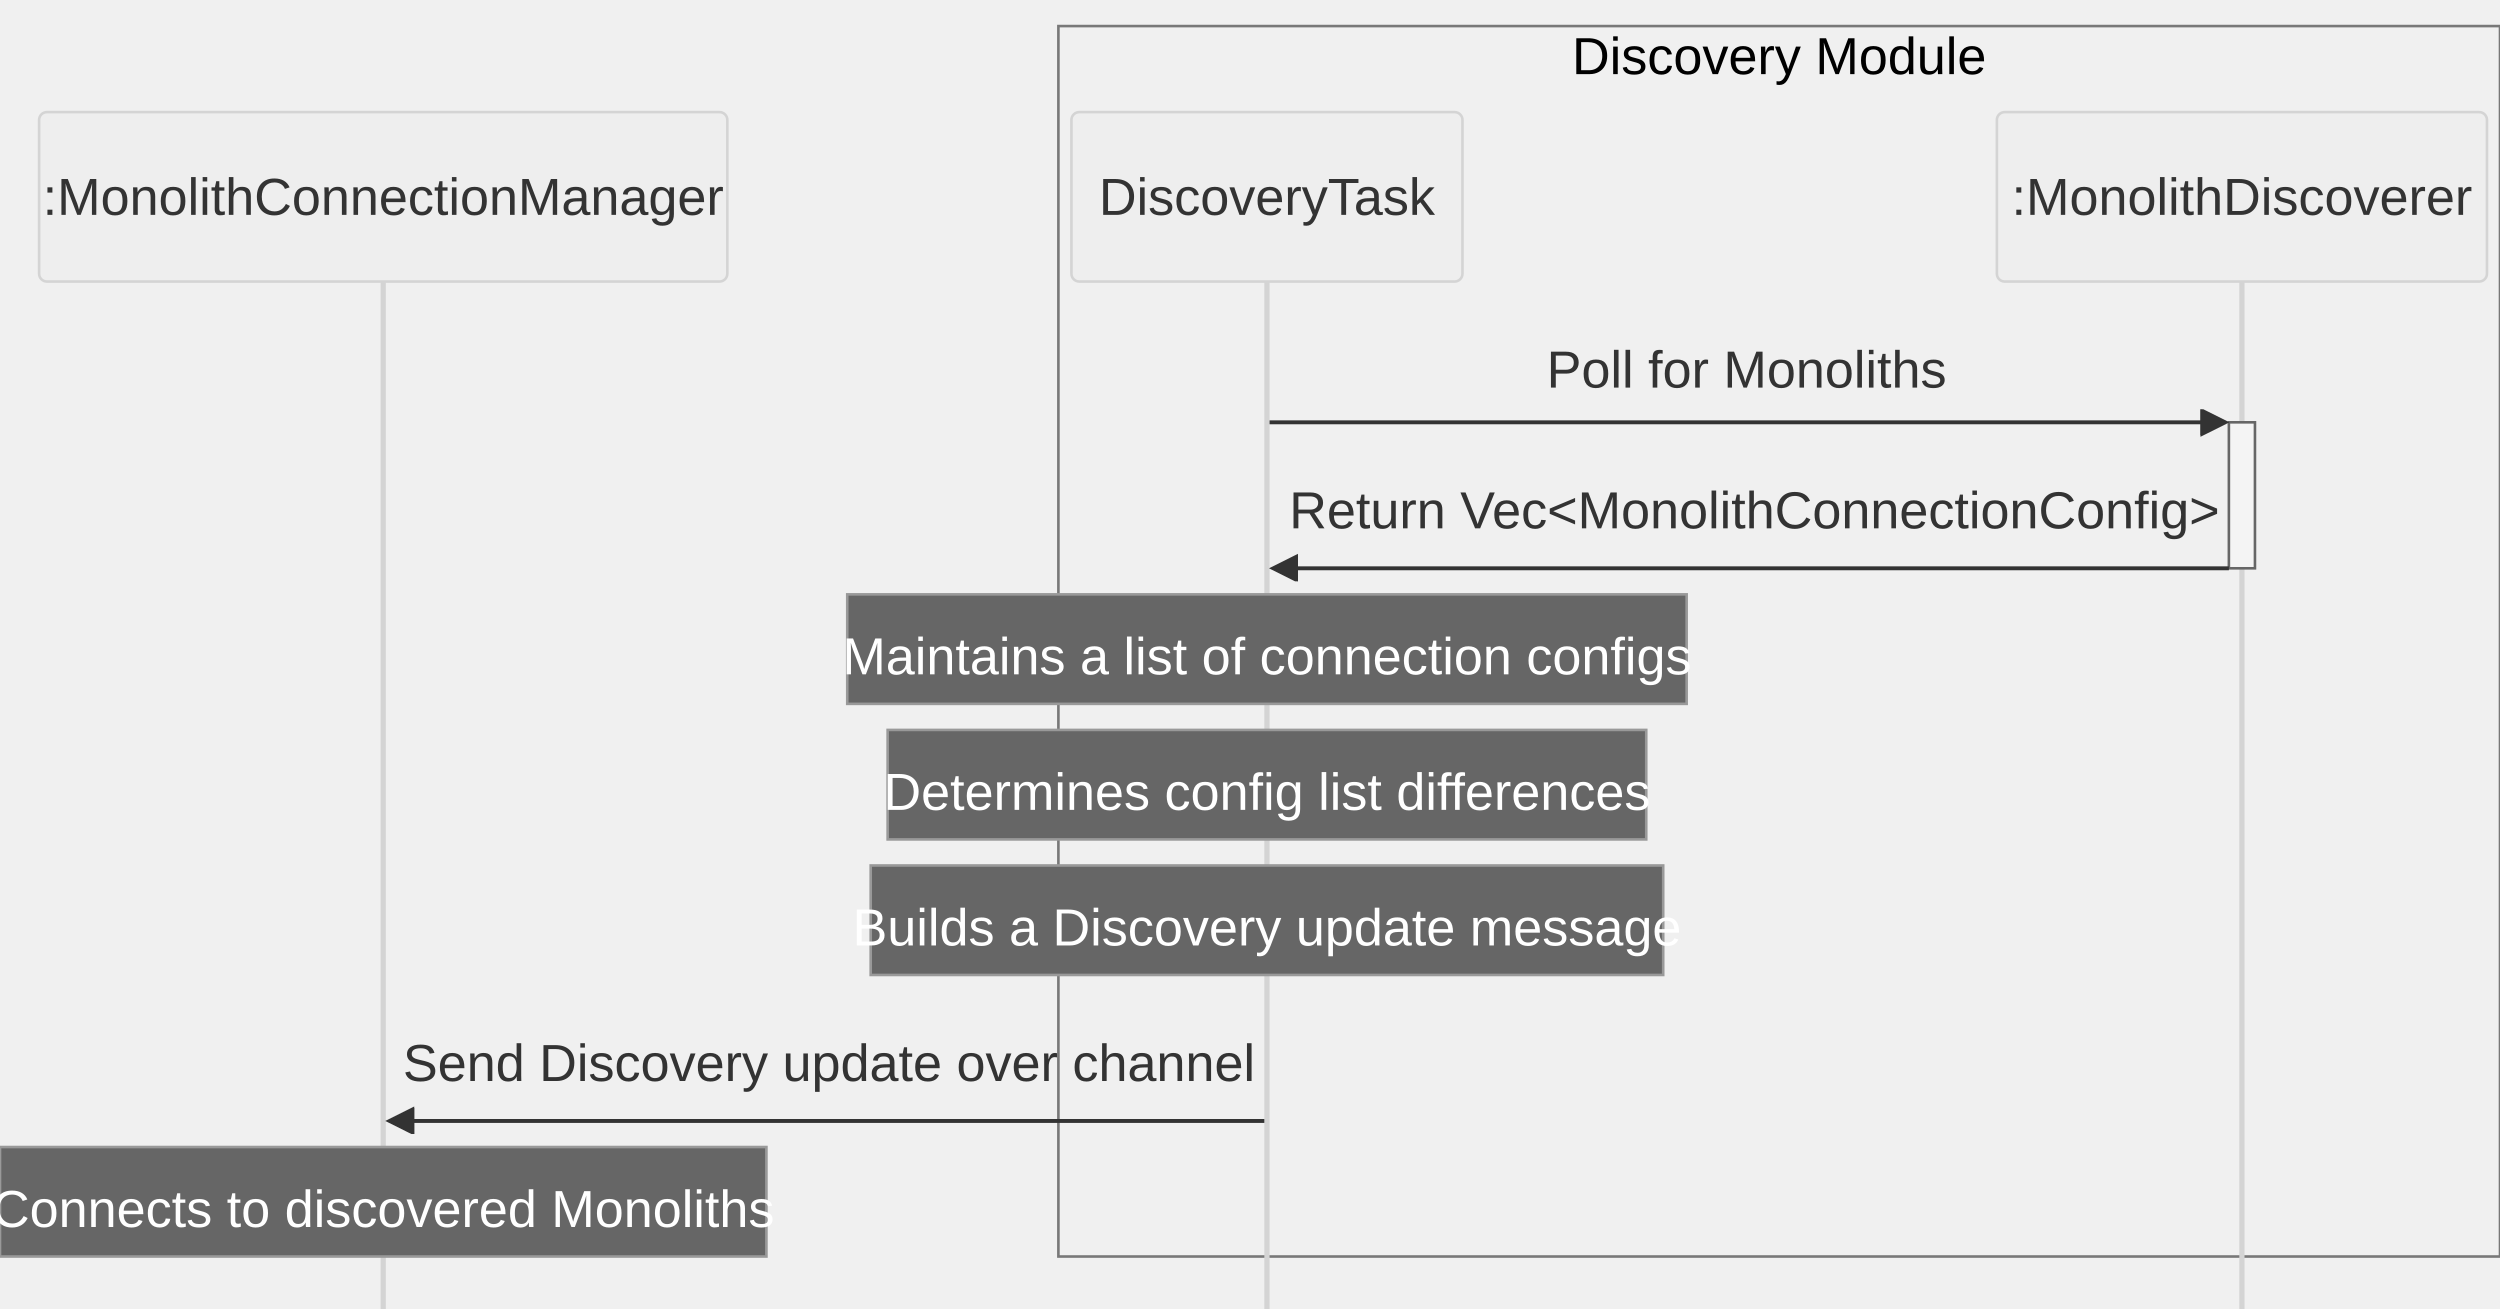
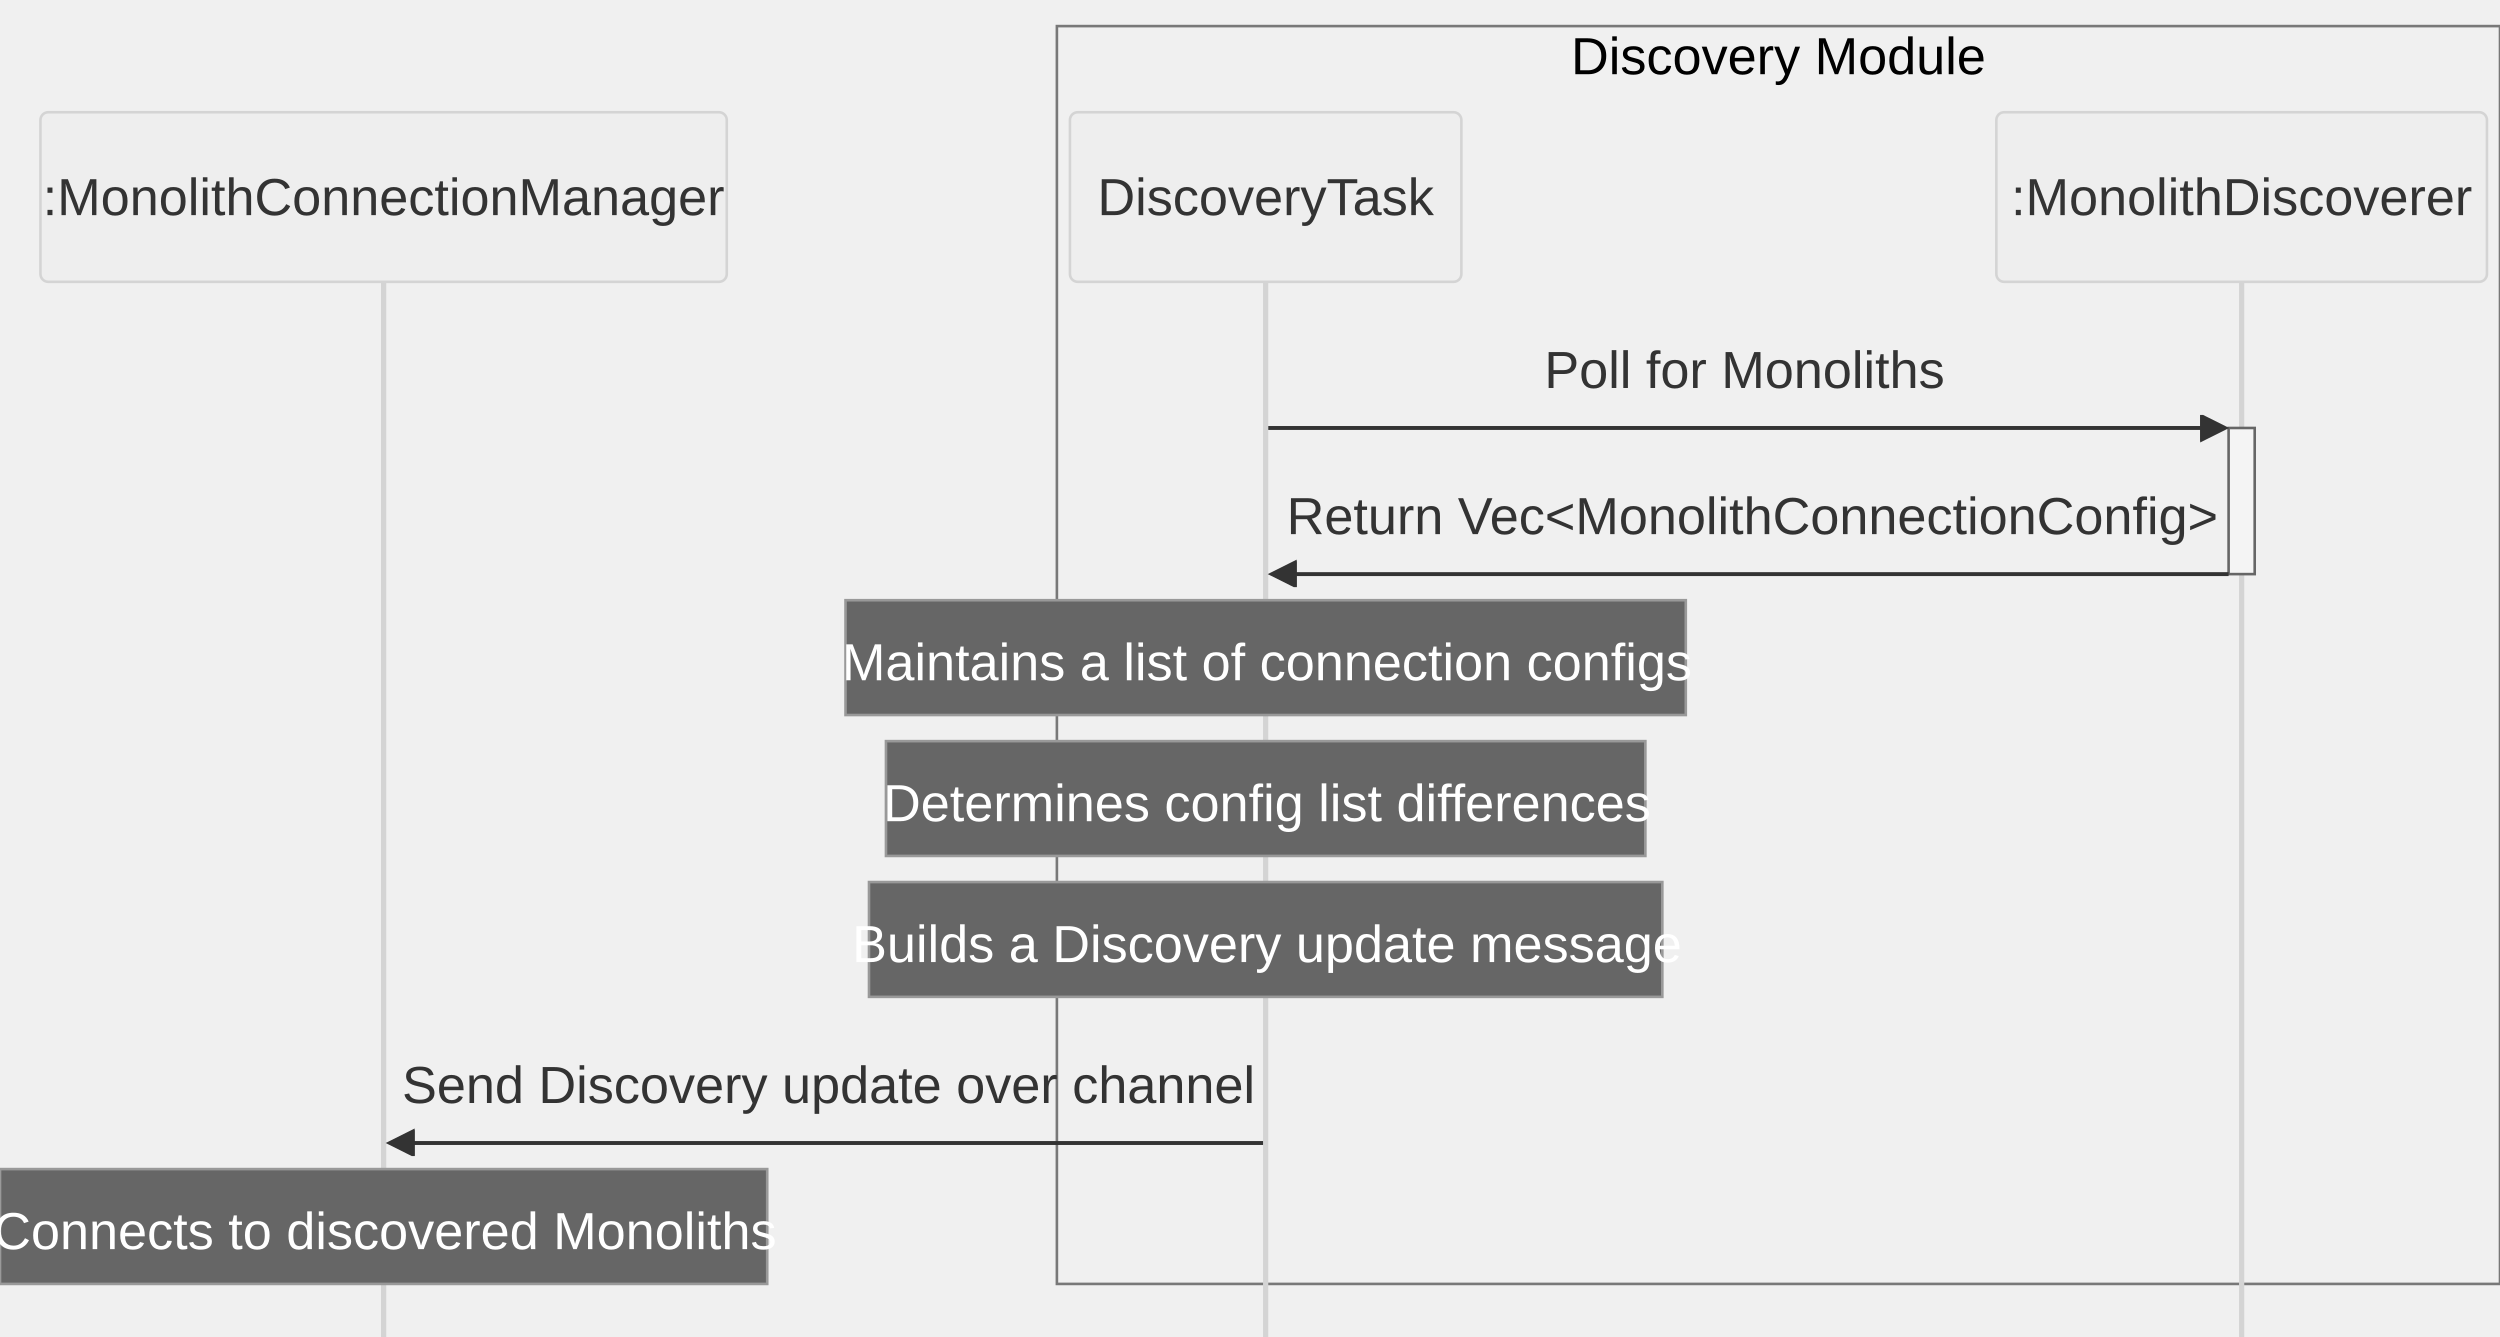
- <svg xmlns="http://www.w3.org/2000/svg" aria-roledescription="sequence" role="graphics-document document" viewBox="-15 -10 959 502" style="max-width: 959px; background-color: white;" width="100%" id="my-svg">
+ <svg xmlns="http://www.w3.org/2000/svg" aria-roledescription="sequence" role="graphics-document document" viewBox="-15.5 -10 958 512" style="max-width: 958px; background-color: white;" width="100%" id="my-svg">
  <g>
-     <rect class="rect" height="472" width="553" stroke="rgb(0,0,0, 0.5)" fill="transparent" y="0" x="391" />
-     <text style="text-anchor: middle; font-size: 20px; font-weight: 400;" class="text" alignment-baseline="central" dominant-baseline="central" y="11.5" x="667.5">
-       <tspan dy="0" x="667.5">Discovery Module</tspan>
+     <rect class="rect" height="482" width="553" stroke="rgb(0,0,0, 0.5)" fill="transparent" y="0" x="389.5" />
+     <text style="text-anchor: middle; font-size: 20px; font-weight: 400;" class="text" alignment-baseline="central" dominant-baseline="central" y="11.5" x="666">
+       <tspan dy="0" x="666">Discovery Module</tspan>
    </text>
  </g>
  <g>
-     <line stroke="#999" stroke-width="0.5px" class="200" y2="2000" x2="845" y1="38" x1="845" id="actor2" />
+     <line stroke="#999" stroke-width="0.5px" class="200" y2="2000" x2="843.5" y1="38" x1="843.5" id="actor2" />
    <g id="root-2">
-       <rect class="actor" ry="3" rx="3" height="65" width="188" stroke="#666" fill="#eaeaea" y="33" x="751" />
-       <text style="text-anchor: middle; font-size: 20px; font-weight: 400;" class="actor" alignment-baseline="central" dominant-baseline="central" y="65.5" x="845">
-         <tspan dy="0" x="845">:MonolithDiscoverer</tspan>
+       <rect class="actor" ry="3" rx="3" height="65" width="188" stroke="#666" fill="#eaeaea" y="33" x="749.5" />
+       <text style="text-anchor: middle; font-size: 20px; font-weight: 400;" class="actor" alignment-baseline="central" dominant-baseline="central" y="65.5" x="843.5">
+         <tspan dy="0" x="843.5">:MonolithDiscoverer</tspan>
      </text>
    </g>
  </g>
  <g>
-     <line stroke="#999" stroke-width="0.5px" class="200" y2="2000" x2="471" y1="38" x1="471" id="actor1" />
+     <line stroke="#999" stroke-width="0.5px" class="200" y2="2000" x2="469.5" y1="38" x1="469.5" id="actor1" />
    <g id="root-1">
-       <rect class="actor" ry="3" rx="3" height="65" width="150" stroke="#666" fill="#eaeaea" y="33" x="396" />
-       <text style="text-anchor: middle; font-size: 20px; font-weight: 400;" class="actor" alignment-baseline="central" dominant-baseline="central" y="65.5" x="471">
-         <tspan dy="0" x="471">DiscoveryTask</tspan>
+       <rect class="actor" ry="3" rx="3" height="65" width="150" stroke="#666" fill="#eaeaea" y="33" x="394.5" />
+       <text style="text-anchor: middle; font-size: 20px; font-weight: 400;" class="actor" alignment-baseline="central" dominant-baseline="central" y="65.5" x="469.5">
+         <tspan dy="0" x="469.5">DiscoveryTask</tspan>
      </text>
    </g>
  </g>
  <g>
-     <line stroke="#999" stroke-width="0.5px" class="200" y2="2000" x2="132" y1="38" x1="132" id="actor0" />
+     <line stroke="#999" stroke-width="0.5px" class="200" y2="2000" x2="131.5" y1="38" x1="131.5" id="actor0" />
    <g id="root-0">
-       <rect class="actor" ry="3" rx="3" height="65" width="264" stroke="#666" fill="#eaeaea" y="33" x="0" />
-       <text style="text-anchor: middle; font-size: 20px; font-weight: 400;" class="actor" alignment-baseline="central" dominant-baseline="central" y="65.5" x="132">
-         <tspan dy="0" x="132">:MonolithConnectionManager</tspan>
+       <rect class="actor" ry="3" rx="3" height="65" width="263" stroke="#666" fill="#eaeaea" y="33" x="0" />
+       <text style="text-anchor: middle; font-size: 20px; font-weight: 400;" class="actor" alignment-baseline="central" dominant-baseline="central" y="65.5" x="131.5">
+         <tspan dy="0" x="131.5">:MonolithConnectionManager</tspan>
      </text>
    </g>
  </g>
  <style>#my-svg{font-family:"trebuchet ms",verdana,arial,sans-serif;font-size:16px;fill:#000000;}#my-svg .error-icon{fill:#552222;}#my-svg .error-text{fill:#552222;stroke:#552222;}#my-svg .edge-thickness-normal{stroke-width:2px;}#my-svg .edge-thickness-thick{stroke-width:3.5px;}#my-svg .edge-pattern-solid{stroke-dasharray:0;}#my-svg .edge-pattern-dashed{stroke-dasharray:3;}#my-svg .edge-pattern-dotted{stroke-dasharray:2;}#my-svg .marker{fill:#666;stroke:#666;}#my-svg .marker.cross{stroke:#666;}#my-svg svg{font-family:"trebuchet ms",verdana,arial,sans-serif;font-size:16px;}#my-svg .actor{stroke:hsl(0, 0%, 83%);fill:#eee;}#my-svg text.actor&gt;tspan{fill:#333;stroke:none;}#my-svg .actor-line{stroke:#666;}#my-svg .messageLine0{stroke-width:1.5;stroke-dasharray:none;stroke:#333;}#my-svg .messageLine1{stroke-width:1.5;stroke-dasharray:2,2;stroke:#333;}#my-svg #arrowhead path{fill:#333;stroke:#333;}#my-svg .sequenceNumber{fill:white;}#my-svg #sequencenumber{fill:#333;}#my-svg #crosshead path{fill:#333;stroke:#333;}#my-svg .messageText{fill:#333;stroke:none;}#my-svg .labelBox{stroke:hsl(0, 0%, 83%);fill:#eee;}#my-svg .labelText,#my-svg .labelText&gt;tspan{fill:#333;stroke:none;}#my-svg .loopText,#my-svg .loopText&gt;tspan{fill:#333;stroke:none;}#my-svg .loopLine{stroke-width:2px;stroke-dasharray:2,2;stroke:hsl(0, 0%, 83%);fill:hsl(0, 0%, 83%);}#my-svg .note{stroke:#999;fill:#666;}#my-svg .noteText,#my-svg .noteText&gt;tspan{fill:#fff;stroke:none;}#my-svg .activation0{fill:#f4f4f4;stroke:#666;}#my-svg .activation1{fill:#f4f4f4;stroke:#666;}#my-svg .activation2{fill:#f4f4f4;stroke:#666;}#my-svg .actorPopupMenu{position:absolute;}#my-svg .actorPopupMenuPanel{position:absolute;fill:#eee;box-shadow:0px 8px 16px 0px rgba(0,0,0,0.2);filter:drop-shadow(3px 5px 2px rgb(0 0 0 / 0.4));}#my-svg .actor-man line{stroke:hsl(0, 0%, 83%);fill:#eee;}#my-svg .actor-man circle,#my-svg line{stroke:hsl(0, 0%, 83%);fill:#eee;stroke-width:2px;}#my-svg :root{--mermaid-font-family:"trebuchet ms",verdana,arial,sans-serif;}</style>
  <g />
  <defs>
    <symbol height="24" width="24" id="computer">
      <path d="M2 2v13h20v-13h-20zm18 11h-16v-9h16v9zm-10.228 6l.466-1h3.524l.467 1h-4.457zm14.228 3h-24l2-6h2.104l-1.33 4h18.45l-1.297-4h2.073l2 6zm-5-10h-14v-7h14v7z" transform="scale(.5)" />
    </symbol>
  </defs>
  <defs>
    <symbol clip-rule="evenodd" fill-rule="evenodd" id="database">
      <path d="M12.258.001l.256.004.255.005.253.008.251.01.249.012.247.015.246.016.242.019.241.02.239.023.236.024.233.027.231.028.229.031.225.032.223.034.22.036.217.038.214.04.211.041.208.043.205.045.201.046.198.048.194.05.191.051.187.053.183.054.18.056.175.057.172.059.168.06.163.061.16.063.155.064.15.066.074.033.073.033.071.034.07.034.069.035.068.035.067.035.066.035.064.036.064.036.062.036.06.036.06.037.058.037.058.037.055.038.055.038.053.038.052.038.051.039.05.039.048.039.047.039.045.04.044.04.043.04.041.04.04.041.039.041.037.041.036.041.034.041.033.042.032.042.03.042.029.042.027.042.026.043.024.043.023.043.021.043.02.043.018.044.017.043.015.044.013.044.012.044.011.045.009.044.007.045.006.045.004.045.002.045.001.045v17l-.001.045-.002.045-.004.045-.006.045-.007.045-.009.044-.011.045-.012.044-.013.044-.015.044-.017.043-.018.044-.02.043-.021.043-.023.043-.024.043-.026.043-.027.042-.029.042-.03.042-.032.042-.033.042-.034.041-.036.041-.037.041-.039.041-.04.041-.041.04-.043.04-.044.04-.045.04-.047.039-.048.039-.05.039-.051.039-.052.038-.053.038-.055.038-.055.038-.058.037-.058.037-.06.037-.06.036-.062.036-.064.036-.064.036-.066.035-.067.035-.068.035-.069.035-.07.034-.071.034-.073.033-.074.033-.15.066-.155.064-.16.063-.163.061-.168.06-.172.059-.175.057-.18.056-.183.054-.187.053-.191.051-.194.05-.198.048-.201.046-.205.045-.208.043-.211.041-.214.04-.217.038-.22.036-.223.034-.225.032-.229.031-.231.028-.233.027-.236.024-.239.023-.241.02-.242.019-.246.016-.247.015-.249.012-.251.01-.253.008-.255.005-.256.004-.258.001-.258-.001-.256-.004-.255-.005-.253-.008-.251-.01-.249-.012-.247-.015-.245-.016-.243-.019-.241-.02-.238-.023-.236-.024-.234-.027-.231-.028-.228-.031-.226-.032-.223-.034-.22-.036-.217-.038-.214-.04-.211-.041-.208-.043-.204-.045-.201-.046-.198-.048-.195-.05-.19-.051-.187-.053-.184-.054-.179-.056-.176-.057-.172-.059-.167-.06-.164-.061-.159-.063-.155-.064-.151-.066-.074-.033-.072-.033-.072-.034-.07-.034-.069-.035-.068-.035-.067-.035-.066-.035-.064-.036-.063-.036-.062-.036-.061-.036-.06-.037-.058-.037-.057-.037-.056-.038-.055-.038-.053-.038-.052-.038-.051-.039-.049-.039-.049-.039-.046-.039-.046-.04-.044-.04-.043-.04-.041-.04-.04-.041-.039-.041-.037-.041-.036-.041-.034-.041-.033-.042-.032-.042-.03-.042-.029-.042-.027-.042-.026-.043-.024-.043-.023-.043-.021-.043-.02-.043-.018-.044-.017-.043-.015-.044-.013-.044-.012-.044-.011-.045-.009-.044-.007-.045-.006-.045-.004-.045-.002-.045-.001-.045v-17l.001-.045.002-.045.004-.045.006-.045.007-.045.009-.044.011-.045.012-.044.013-.044.015-.044.017-.043.018-.044.02-.043.021-.043.023-.043.024-.043.026-.043.027-.042.029-.042.03-.042.032-.042.033-.042.034-.041.036-.041.037-.041.039-.041.04-.041.041-.04.043-.04.044-.04.046-.04.046-.039.049-.039.049-.039.051-.039.052-.038.053-.038.055-.038.056-.038.057-.037.058-.037.06-.037.061-.036.062-.036.063-.036.064-.036.066-.035.067-.035.068-.035.069-.035.07-.034.072-.034.072-.033.074-.033.151-.066.155-.064.159-.063.164-.061.167-.06.172-.059.176-.057.179-.056.184-.054.187-.053.19-.051.195-.05.198-.048.201-.046.204-.045.208-.043.211-.041.214-.04.217-.038.22-.036.223-.034.226-.032.228-.031.231-.028.234-.027.236-.024.238-.023.241-.02.243-.019.245-.016.247-.015.249-.012.251-.01.253-.008.255-.005.256-.004.258-.001.258.001zm-9.258 20.499v.01l.001.021.003.021.004.022.005.021.006.022.007.022.009.023.01.022.011.023.012.023.013.023.015.023.016.024.017.023.018.024.019.024.021.024.022.025.023.024.024.025.052.049.056.05.061.051.066.051.07.051.075.051.079.052.084.052.088.052.092.052.097.052.102.051.105.052.11.052.114.051.119.051.123.051.127.05.131.05.135.05.139.048.144.049.147.047.152.047.155.047.16.045.163.045.167.043.171.043.176.041.178.041.183.039.187.039.19.037.194.035.197.035.202.033.204.031.209.03.212.029.216.027.219.025.222.024.226.021.23.02.233.018.236.016.24.015.243.012.246.01.249.008.253.005.256.004.259.001.26-.001.257-.004.254-.005.25-.008.247-.011.244-.012.241-.014.237-.016.233-.018.231-.021.226-.021.224-.024.22-.026.216-.027.212-.028.21-.031.205-.031.202-.034.198-.034.194-.036.191-.037.187-.039.183-.04.179-.04.175-.042.172-.043.168-.044.163-.045.16-.046.155-.046.152-.047.148-.048.143-.049.139-.049.136-.05.131-.05.126-.05.123-.051.118-.052.114-.051.11-.052.106-.052.101-.052.096-.052.092-.052.088-.053.083-.051.079-.052.074-.052.07-.051.065-.051.06-.051.056-.05.051-.05.023-.024.023-.025.021-.024.02-.024.019-.024.018-.024.017-.024.015-.023.014-.024.013-.023.012-.023.01-.023.01-.022.008-.022.006-.022.006-.022.004-.022.004-.021.001-.021.001-.021v-4.127l-.077.055-.08.053-.083.054-.085.053-.087.052-.09.052-.093.051-.095.05-.097.05-.1.049-.102.049-.105.048-.106.047-.109.047-.111.046-.114.045-.115.045-.118.044-.12.043-.122.042-.124.042-.126.041-.128.04-.13.04-.132.038-.134.038-.135.037-.138.037-.139.035-.142.035-.143.034-.144.033-.147.032-.148.031-.15.03-.151.03-.153.029-.154.027-.156.027-.158.026-.159.025-.161.024-.162.023-.163.022-.165.021-.166.02-.167.019-.169.018-.169.017-.171.016-.173.015-.173.014-.175.013-.175.012-.177.011-.178.01-.179.008-.179.008-.181.006-.182.005-.182.004-.184.003-.184.002h-.37l-.184-.002-.184-.003-.182-.004-.182-.005-.181-.006-.179-.008-.179-.008-.178-.01-.176-.011-.176-.012-.175-.013-.173-.014-.172-.015-.171-.016-.17-.017-.169-.018-.167-.019-.166-.02-.165-.021-.163-.022-.162-.023-.161-.024-.159-.025-.157-.026-.156-.027-.155-.027-.153-.029-.151-.03-.15-.03-.148-.031-.146-.032-.145-.033-.143-.034-.141-.035-.14-.035-.137-.037-.136-.037-.134-.038-.132-.038-.13-.04-.128-.04-.126-.041-.124-.042-.122-.042-.12-.044-.117-.043-.116-.045-.113-.045-.112-.046-.109-.047-.106-.047-.105-.048-.102-.049-.1-.049-.097-.05-.095-.05-.093-.052-.09-.051-.087-.052-.085-.053-.083-.054-.08-.054-.077-.054v4.127zm0-5.654v.011l.001.021.003.021.004.021.005.022.006.022.007.022.009.022.01.022.011.023.012.023.013.023.015.024.016.023.017.024.018.024.019.024.021.024.022.024.023.025.024.024.052.05.056.05.061.05.066.051.07.051.075.052.079.051.084.052.088.052.092.052.097.052.102.052.105.052.11.051.114.051.119.052.123.05.127.051.131.05.135.049.139.049.144.048.147.048.152.047.155.046.16.045.163.045.167.044.171.042.176.042.178.04.183.04.187.038.19.037.194.036.197.034.202.033.204.032.209.03.212.028.216.027.219.025.222.024.226.022.23.02.233.018.236.016.24.014.243.012.246.01.249.008.253.006.256.003.259.001.26-.001.257-.003.254-.006.25-.008.247-.01.244-.012.241-.015.237-.016.233-.018.231-.02.226-.022.224-.024.22-.025.216-.027.212-.029.21-.03.205-.032.202-.033.198-.035.194-.036.191-.037.187-.039.183-.039.179-.041.175-.042.172-.043.168-.044.163-.045.16-.045.155-.047.152-.047.148-.048.143-.048.139-.05.136-.049.131-.05.126-.051.123-.051.118-.051.114-.052.11-.052.106-.052.101-.052.096-.052.092-.052.088-.052.083-.052.079-.052.074-.051.07-.052.065-.051.06-.05.056-.051.051-.049.023-.025.023-.024.021-.025.02-.024.019-.024.018-.024.017-.024.015-.023.014-.023.013-.024.012-.022.01-.023.01-.023.008-.022.006-.022.006-.022.004-.021.004-.022.001-.021.001-.021v-4.139l-.077.054-.08.054-.083.054-.085.052-.087.053-.09.051-.093.051-.095.051-.097.05-.1.049-.102.049-.105.048-.106.047-.109.047-.111.046-.114.045-.115.044-.118.044-.12.044-.122.042-.124.042-.126.041-.128.04-.13.039-.132.039-.134.038-.135.037-.138.036-.139.036-.142.035-.143.033-.144.033-.147.033-.148.031-.15.03-.151.03-.153.028-.154.028-.156.027-.158.026-.159.025-.161.024-.162.023-.163.022-.165.021-.166.02-.167.019-.169.018-.169.017-.171.016-.173.015-.173.014-.175.013-.175.012-.177.011-.178.009-.179.009-.179.007-.181.007-.182.005-.182.004-.184.003-.184.002h-.37l-.184-.002-.184-.003-.182-.004-.182-.005-.181-.007-.179-.007-.179-.009-.178-.009-.176-.011-.176-.012-.175-.013-.173-.014-.172-.015-.171-.016-.17-.017-.169-.018-.167-.019-.166-.02-.165-.021-.163-.022-.162-.023-.161-.024-.159-.025-.157-.026-.156-.027-.155-.028-.153-.028-.151-.03-.15-.03-.148-.031-.146-.033-.145-.033-.143-.033-.141-.035-.14-.036-.137-.036-.136-.037-.134-.038-.132-.039-.13-.039-.128-.04-.126-.041-.124-.042-.122-.043-.12-.043-.117-.044-.116-.044-.113-.046-.112-.046-.109-.046-.106-.047-.105-.048-.102-.049-.1-.049-.097-.05-.095-.051-.093-.051-.09-.051-.087-.053-.085-.052-.083-.054-.08-.054-.077-.054v4.139zm0-5.666v.011l.001.02.003.022.004.021.005.022.006.021.007.022.009.023.01.022.011.023.012.023.013.023.015.023.016.024.017.024.018.023.019.024.021.025.022.024.023.024.024.025.052.05.056.05.061.05.066.051.07.051.075.052.079.051.084.052.088.052.092.052.097.052.102.052.105.051.11.052.114.051.119.051.123.051.127.05.131.05.135.05.139.049.144.048.147.048.152.047.155.046.16.045.163.045.167.043.171.043.176.042.178.04.183.04.187.038.19.037.194.036.197.034.202.033.204.032.209.03.212.028.216.027.219.025.222.024.226.021.23.02.233.018.236.017.24.014.243.012.246.01.249.008.253.006.256.003.259.001.26-.001.257-.003.254-.006.25-.008.247-.01.244-.013.241-.014.237-.016.233-.018.231-.02.226-.022.224-.024.22-.025.216-.027.212-.029.21-.03.205-.032.202-.033.198-.035.194-.036.191-.037.187-.039.183-.039.179-.041.175-.042.172-.043.168-.044.163-.045.16-.045.155-.047.152-.047.148-.048.143-.049.139-.049.136-.049.131-.051.126-.05.123-.051.118-.052.114-.051.11-.052.106-.052.101-.052.096-.052.092-.052.088-.052.083-.052.079-.052.074-.052.07-.051.065-.051.06-.051.056-.05.051-.049.023-.025.023-.025.021-.024.02-.024.019-.024.018-.024.017-.024.015-.023.014-.024.013-.023.012-.023.01-.022.01-.023.008-.022.006-.022.006-.022.004-.022.004-.021.001-.021.001-.021v-4.153l-.077.054-.08.054-.083.053-.085.053-.087.053-.09.051-.093.051-.095.051-.097.05-.1.049-.102.048-.105.048-.106.048-.109.046-.111.046-.114.046-.115.044-.118.044-.12.043-.122.043-.124.042-.126.041-.128.04-.13.039-.132.039-.134.038-.135.037-.138.036-.139.036-.142.034-.143.034-.144.033-.147.032-.148.032-.15.03-.151.03-.153.028-.154.028-.156.027-.158.026-.159.024-.161.024-.162.023-.163.023-.165.021-.166.02-.167.019-.169.018-.169.017-.171.016-.173.015-.173.014-.175.013-.175.012-.177.01-.178.01-.179.009-.179.007-.181.006-.182.006-.182.004-.184.003-.184.001-.185.001-.185-.001-.184-.001-.184-.003-.182-.004-.182-.006-.181-.006-.179-.007-.179-.009-.178-.01-.176-.01-.176-.012-.175-.013-.173-.014-.172-.015-.171-.016-.17-.017-.169-.018-.167-.019-.166-.02-.165-.021-.163-.023-.162-.023-.161-.024-.159-.024-.157-.026-.156-.027-.155-.028-.153-.028-.151-.03-.15-.03-.148-.032-.146-.032-.145-.033-.143-.034-.141-.034-.14-.036-.137-.036-.136-.037-.134-.038-.132-.039-.13-.039-.128-.041-.126-.041-.124-.041-.122-.043-.12-.043-.117-.044-.116-.044-.113-.046-.112-.046-.109-.046-.106-.048-.105-.048-.102-.048-.1-.05-.097-.049-.095-.051-.093-.051-.09-.052-.087-.052-.085-.053-.083-.053-.08-.054-.077-.054v4.153zm8.74-8.179l-.257.004-.254.005-.25.008-.247.011-.244.012-.241.014-.237.016-.233.018-.231.021-.226.022-.224.023-.22.026-.216.027-.212.028-.21.031-.205.032-.202.033-.198.034-.194.036-.191.038-.187.038-.183.04-.179.041-.175.042-.172.043-.168.043-.163.045-.16.046-.155.046-.152.048-.148.048-.143.048-.139.049-.136.05-.131.05-.126.051-.123.051-.118.051-.114.052-.11.052-.106.052-.101.052-.096.052-.092.052-.088.052-.083.052-.079.052-.074.051-.07.052-.065.051-.06.05-.056.05-.051.05-.023.025-.023.024-.021.024-.02.025-.019.024-.018.024-.017.023-.015.024-.014.023-.013.023-.012.023-.01.023-.01.022-.008.022-.006.023-.006.021-.004.022-.004.021-.001.021-.001.021.001.021.001.021.004.021.004.022.006.021.006.023.008.022.01.022.01.023.012.023.013.023.014.023.015.024.017.023.018.024.019.024.02.025.021.024.023.024.023.025.051.05.056.05.06.05.065.051.07.052.074.051.079.052.083.052.088.052.092.052.096.052.101.052.106.052.11.052.114.052.118.051.123.051.126.051.131.05.136.05.139.049.143.048.148.048.152.048.155.046.16.046.163.045.168.043.172.043.175.042.179.041.183.04.187.038.191.038.194.036.198.034.202.033.205.032.21.031.212.028.216.027.22.026.224.023.226.022.231.021.233.018.237.016.241.014.244.012.247.011.25.008.254.005.257.004.26.001.26-.001.257-.004.254-.005.25-.008.247-.011.244-.012.241-.014.237-.016.233-.018.231-.021.226-.022.224-.023.22-.026.216-.027.212-.028.21-.031.205-.032.202-.033.198-.034.194-.036.191-.038.187-.038.183-.04.179-.041.175-.042.172-.043.168-.043.163-.045.16-.046.155-.046.152-.048.148-.048.143-.048.139-.049.136-.05.131-.05.126-.051.123-.051.118-.051.114-.052.11-.052.106-.052.101-.052.096-.052.092-.052.088-.052.083-.052.079-.052.074-.051.07-.052.065-.051.06-.05.056-.05.051-.05.023-.025.023-.024.021-.024.02-.025.019-.024.018-.024.017-.023.015-.024.014-.023.013-.023.012-.023.01-.023.01-.022.008-.022.006-.023.006-.021.004-.022.004-.021.001-.021.001-.021-.001-.021-.001-.021-.004-.021-.004-.022-.006-.021-.006-.023-.008-.022-.01-.022-.01-.023-.012-.023-.013-.023-.014-.023-.015-.024-.017-.023-.018-.024-.019-.024-.02-.025-.021-.024-.023-.024-.023-.025-.051-.05-.056-.05-.06-.05-.065-.051-.07-.052-.074-.051-.079-.052-.083-.052-.088-.052-.092-.052-.096-.052-.101-.052-.106-.052-.11-.052-.114-.052-.118-.051-.123-.051-.126-.051-.131-.05-.136-.05-.139-.049-.143-.048-.148-.048-.152-.048-.155-.046-.16-.046-.163-.045-.168-.043-.172-.043-.175-.042-.179-.041-.183-.04-.187-.038-.191-.038-.194-.036-.198-.034-.202-.033-.205-.032-.21-.031-.212-.028-.216-.027-.22-.026-.224-.023-.226-.022-.231-.021-.233-.018-.237-.016-.241-.014-.244-.012-.247-.011-.25-.008-.254-.005-.257-.004-.26-.001-.26.001z" transform="scale(.5)" />
    </symbol>
  </defs>
  <defs>
    <symbol height="24" width="24" id="clock">
      <path d="M12 2c5.514 0 10 4.486 10 10s-4.486 10-10 10-10-4.486-10-10 4.486-10 10-10zm0-2c-6.627 0-12 5.373-12 12s5.373 12 12 12 12-5.373 12-12-5.373-12-12-12zm5.848 12.459c.202.038.202.333.001.372-1.907.361-6.045 1.111-6.547 1.111-.719 0-1.301-.582-1.301-1.301 0-.512.77-5.447 1.125-7.445.034-.192.312-.181.343.014l.985 6.238 5.394 1.011z" transform="scale(.5)" />
    </symbol>
  </defs>
  <defs>
    <marker orient="auto" markerHeight="12" markerWidth="12" markerUnits="userSpaceOnUse" refY="5" refX="7.9" id="arrowhead">
      <path d="M 0 0 L 10 5 L 0 10 z" />
    </marker>
  </defs>
  <defs>
    <marker refY="4.5" refX="4" orient="auto" markerHeight="8" markerWidth="15" id="crosshead">
      <path style="stroke-dasharray: 0, 0;" d="M 1,2 L 6,7 M 6,2 L 1,7" stroke-width="1pt" stroke="#000000" fill="none" />
    </marker>
  </defs>
  <defs>
    <marker orient="auto" markerHeight="28" markerWidth="20" refY="7" refX="15.5" id="filled-head">
      <path d="M 18,7 L9,13 L14,7 L9,1 Z" />
    </marker>
  </defs>
  <defs>
    <marker orient="auto" markerHeight="40" markerWidth="60" refY="15" refX="15" id="sequencenumber">
      <circle r="6" cy="15" cx="15" />
    </marker>
  </defs>
  <g>
-     <rect class="activation0" ry="0" rx="0" height="56" width="10" stroke="#666" fill="#EDF2AE" y="152" x="840" />
+     <rect class="activation0" ry="0" rx="0" height="56" width="10" stroke="#666" fill="#EDF2AE" y="154" x="838.5" />
  </g>
  <g>
-     <rect class="note" ry="0" rx="0" height="42" width="322" stroke="#666" fill="#EDF2AE" y="218" x="310" />
-     <text style="font-size: 20px; font-weight: 400;" dy="1em" class="noteText" alignment-baseline="middle" dominant-baseline="middle" text-anchor="middle" y="223" x="471">
-       <tspan x="471">Maintains a list of connection configs</tspan>
+     <rect class="note" ry="0" rx="0" height="44" width="322" stroke="#666" fill="#EDF2AE" y="220" x="308.5" />
+     <text style="font-size: 20px; font-weight: 400;" dy="1em" class="noteText" alignment-baseline="middle" dominant-baseline="middle" text-anchor="middle" y="225" x="470">
+       <tspan x="470">Maintains a list of connection configs</tspan>
    </text>
  </g>
  <g>
-     <rect class="note" ry="0" rx="0" height="42" width="291" stroke="#666" fill="#EDF2AE" y="270" x="325.5" />
-     <text style="font-size: 20px; font-weight: 400;" dy="1em" class="noteText" alignment-baseline="middle" dominant-baseline="middle" text-anchor="middle" y="275" x="471">
-       <tspan x="471">Determines config list differences</tspan>
+     <rect class="note" ry="0" rx="0" height="44" width="291" stroke="#666" fill="#EDF2AE" y="274" x="324" />
+     <text style="font-size: 20px; font-weight: 400;" dy="1em" class="noteText" alignment-baseline="middle" dominant-baseline="middle" text-anchor="middle" y="279" x="470">
+       <tspan x="470">Determines config list differences</tspan>
    </text>
  </g>
  <g>
-     <rect class="note" ry="0" rx="0" height="42" width="304" stroke="#666" fill="#EDF2AE" y="322" x="319" />
-     <text style="font-size: 20px; font-weight: 400;" dy="1em" class="noteText" alignment-baseline="middle" dominant-baseline="middle" text-anchor="middle" y="327" x="471">
-       <tspan x="471">Builds a Discovery update message</tspan>
+     <rect class="note" ry="0" rx="0" height="44" width="304" stroke="#666" fill="#EDF2AE" y="328" x="317.5" />
+     <text style="font-size: 20px; font-weight: 400;" dy="1em" class="noteText" alignment-baseline="middle" dominant-baseline="middle" text-anchor="middle" y="333" x="470">
+       <tspan x="470">Builds a Discovery update message</tspan>
    </text>
  </g>
  <g>
-     <rect class="note" ry="0" rx="0" height="42" width="294" stroke="#666" fill="#EDF2AE" y="430" x="-15" />
-     <text style="font-size: 20px; font-weight: 400;" dy="1em" class="noteText" alignment-baseline="middle" dominant-baseline="middle" text-anchor="middle" y="435" x="132">
+     <rect class="note" ry="0" rx="0" height="44" width="294" stroke="#666" fill="#EDF2AE" y="438" x="-15.5" />
+     <text style="font-size: 20px; font-weight: 400;" dy="1em" class="noteText" alignment-baseline="middle" dominant-baseline="middle" text-anchor="middle" y="443" x="132">
      <tspan x="132">Connects to discovered Monoliths</tspan>
    </text>
  </g>
-   <text style="font-size: 20px; font-weight: 400;" dy="1em" class="messageText" alignment-baseline="middle" dominant-baseline="middle" text-anchor="middle" y="113" x="655">Poll for Monoliths</text>
-   <line style="fill: none;" marker-end="url(#arrowhead)" stroke="none" stroke-width="2" class="messageLine0" y2="152" x2="837" y1="152" x1="472" />
-   <text style="font-size: 20px; font-weight: 400;" dy="1em" class="messageText" alignment-baseline="middle" dominant-baseline="middle" text-anchor="middle" y="167" x="658">Return Vec&lt;MonolithConnectionConfig&gt;</text>
-   <line style="fill: none;" marker-end="url(#arrowhead)" stroke="none" stroke-width="2" class="messageLine0" y2="208" x2="475" y1="208" x1="840" />
-   <text style="font-size: 20px; font-weight: 400;" dy="1em" class="messageText" alignment-baseline="middle" dominant-baseline="middle" text-anchor="middle" y="379" x="303">Send Discovery update over channel</text>
-   <line style="fill: none;" marker-end="url(#arrowhead)" stroke="none" stroke-width="2" class="messageLine0" y2="420" x2="136" y1="420" x1="470" />
+   <text style="font-size: 20px; font-weight: 400;" dy="1em" class="messageText" alignment-baseline="middle" dominant-baseline="middle" text-anchor="middle" y="113" x="653">Poll for Monoliths</text>
+   <line style="fill: none;" marker-end="url(#arrowhead)" stroke="none" stroke-width="2" class="messageLine0" y2="154" x2="835.5" y1="154" x1="470.5" />
+   <text style="font-size: 20px; font-weight: 400;" dy="1em" class="messageText" alignment-baseline="middle" dominant-baseline="middle" text-anchor="middle" y="169" x="656">Return Vec&lt;MonolithConnectionConfig&gt;</text>
+   <line style="fill: none;" marker-end="url(#arrowhead)" stroke="none" stroke-width="2" class="messageLine0" y2="210" x2="473.5" y1="210" x1="838.5" />
+   <text style="font-size: 20px; font-weight: 400;" dy="1em" class="messageText" alignment-baseline="middle" dominant-baseline="middle" text-anchor="middle" y="387" x="302">Send Discovery update over channel</text>
+   <line style="fill: none;" marker-end="url(#arrowhead)" stroke="none" stroke-width="2" class="messageLine0" y2="428" x2="135.5" y1="428" x1="468.5" />
</svg>
